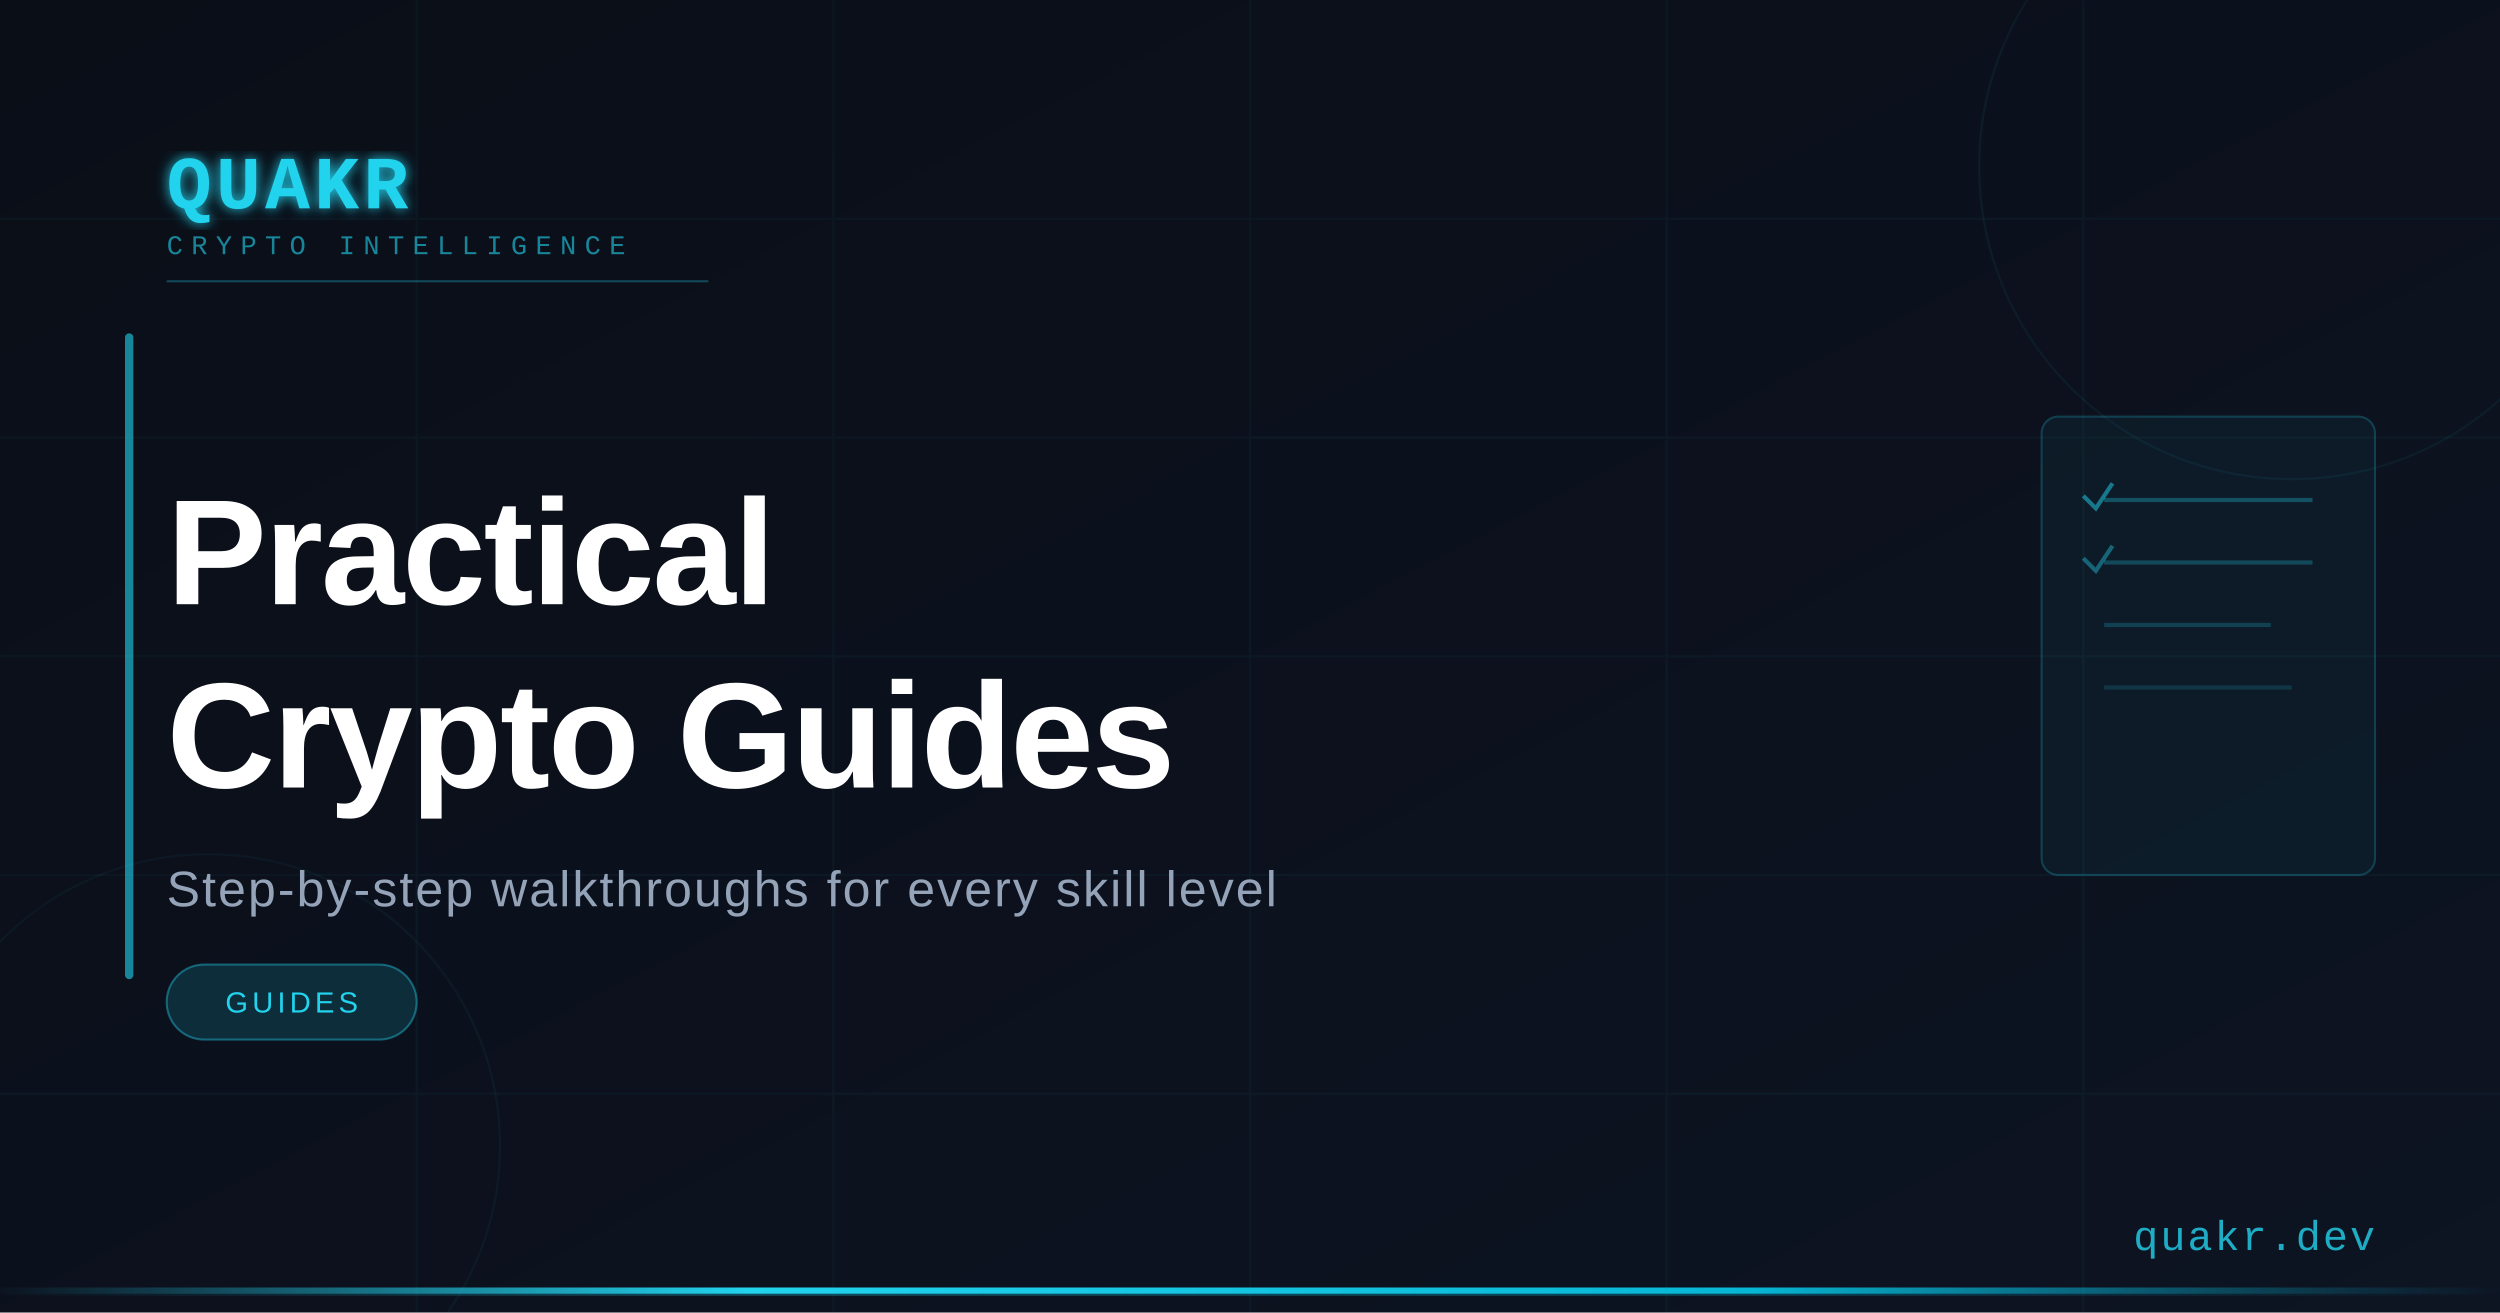
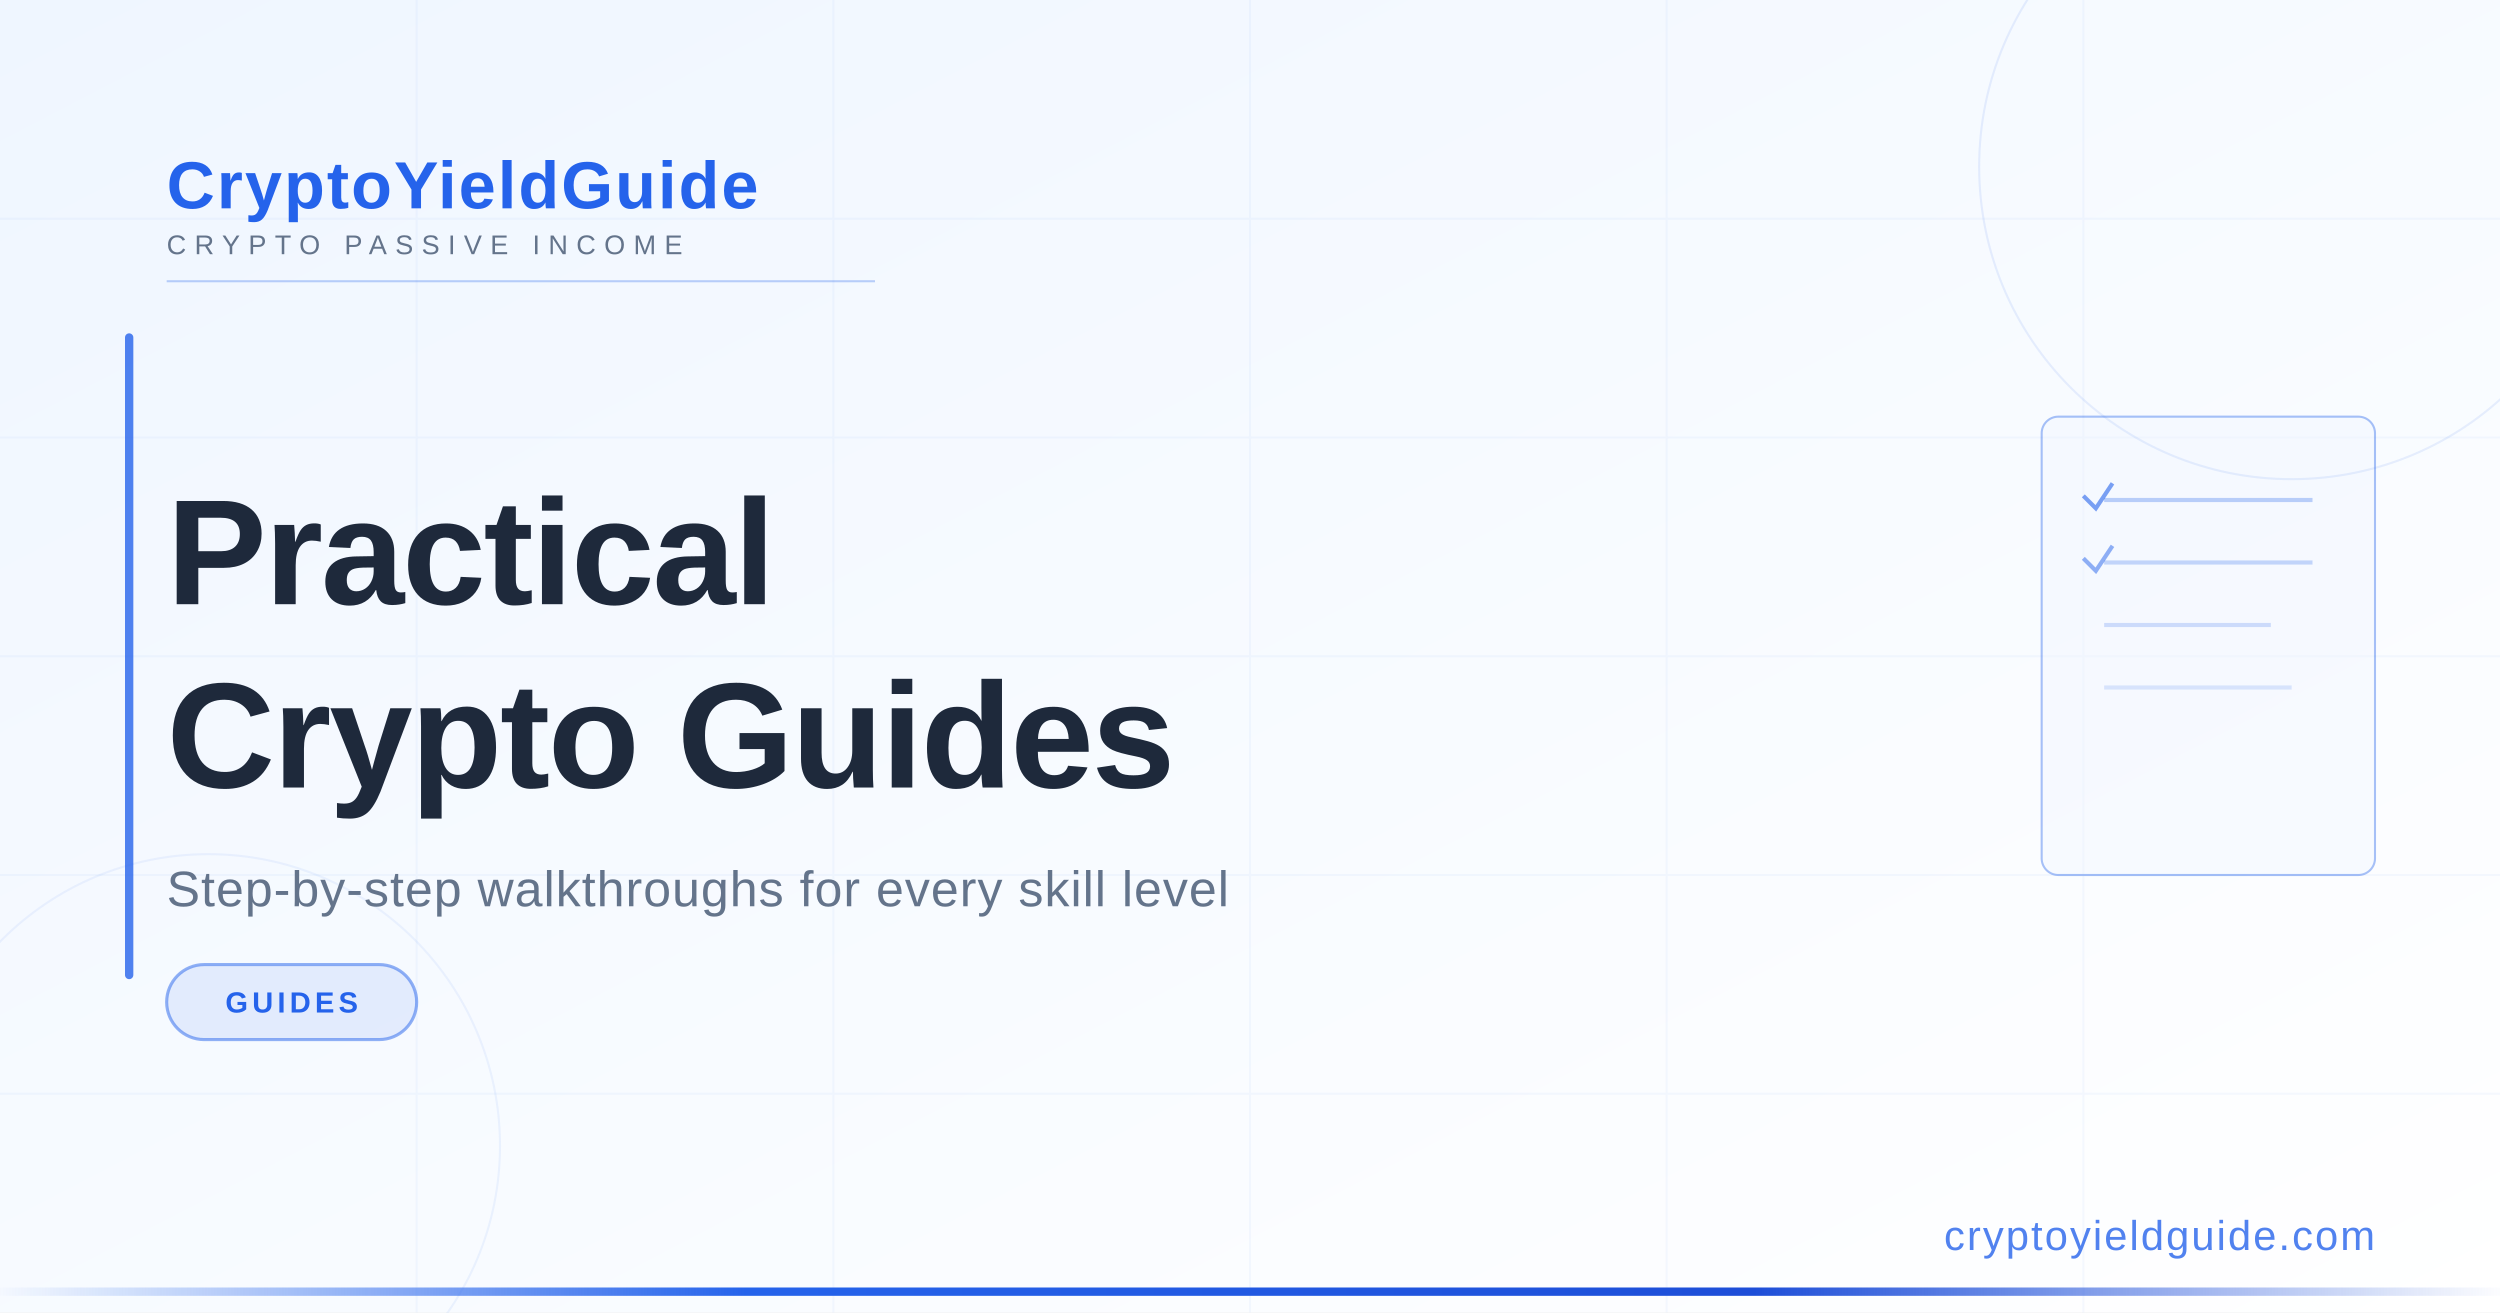
<svg xmlns="http://www.w3.org/2000/svg" width="1200" height="630" viewBox="0 0 1200 630">
  <defs>
    <linearGradient id="bgGrad" x1="0%" y1="0%" x2="100%" y2="100%">
-       <stop offset="0%" style="stop-color:#0a0e17;stop-opacity:1" />
-       <stop offset="100%" style="stop-color:#0d1422;stop-opacity:1" />
+       <stop offset="0%" style="stop-color:#EFF6FF;stop-opacity:1" />
+       <stop offset="100%" style="stop-color:#FFFFFF;stop-opacity:1" />
    </linearGradient>
    <linearGradient id="bottomLine" x1="0%" y1="0%" x2="100%" y2="0%">
-       <stop offset="0%" style="stop-color:#22d3ee;stop-opacity:0" />
-       <stop offset="30%" style="stop-color:#22d3ee;stop-opacity:1" />
-       <stop offset="70%" style="stop-color:#06b6d4;stop-opacity:1" />
-       <stop offset="100%" style="stop-color:#0891b2;stop-opacity:0" />
+       <stop offset="0%" style="stop-color:#2563EB;stop-opacity:0" />
+       <stop offset="30%" style="stop-color:#2563EB;stop-opacity:1" />
+       <stop offset="70%" style="stop-color:#1D4ED8;stop-opacity:1" />
+       <stop offset="100%" style="stop-color:#1D4ED8;stop-opacity:0" />
    </linearGradient>
-     <linearGradient id="accentGrad" x1="0%" y1="0%" x2="100%" y2="100%">
-       <stop offset="0%" style="stop-color:#22d3ee;stop-opacity:0.15" />
-       <stop offset="100%" style="stop-color:#22d3ee;stop-opacity:0" />
-     </linearGradient>
-     <filter id="glow">
-       <feGaussianBlur stdDeviation="3" result="coloredBlur" />
-       <feMerge>
-         <feMergeNode in="coloredBlur" />
-         <feMergeNode in="SourceGraphic" />
-       </feMerge>
-     </filter>
  </defs>
  <rect width="1200" height="630" fill="url(#bgGrad)" />
-   <g opacity="0.04" stroke="#22d3ee" stroke-width="1">
+   <g opacity="0.04" stroke="#2563EB" stroke-width="1">
    <line x1="0" y1="105" x2="1200" y2="105" />
    <line x1="0" y1="210" x2="1200" y2="210" />
    <line x1="0" y1="315" x2="1200" y2="315" />
    <line x1="0" y1="420" x2="1200" y2="420" />
    <line x1="0" y1="525" x2="1200" y2="525" />
    <line x1="200" y1="0" x2="200" y2="630" />
    <line x1="400" y1="0" x2="400" y2="630" />
    <line x1="600" y1="0" x2="600" y2="630" />
    <line x1="800" y1="0" x2="800" y2="630" />
    <line x1="1000" y1="0" x2="1000" y2="630" />
  </g>
-   <rect x="980" y="200" width="160" height="220" rx="8" fill="#22d3ee" opacity="0.05" stroke="#22d3ee" stroke-width="1" opacity2="0.2" />
-   <rect x="980" y="200" width="160" height="220" rx="8" fill="none" stroke="#22d3ee" stroke-width="1" opacity="0.2" />
-   <line x1="1010" y1="240" x2="1110" y2="240" stroke="#22d3ee" stroke-width="2" opacity="0.3" />
-   <line x1="1010" y1="270" x2="1110" y2="270" stroke="#22d3ee" stroke-width="2" opacity="0.25" />
-   <line x1="1010" y1="300" x2="1090" y2="300" stroke="#22d3ee" stroke-width="2" opacity="0.2" />
-   <line x1="1010" y1="330" x2="1100" y2="330" stroke="#22d3ee" stroke-width="2" opacity="0.15" />
-   <polyline points="1000,238 1006,244 1014,232" fill="none" stroke="#22d3ee" stroke-width="2" opacity="0.5" />
-   <polyline points="1000,268 1006,274 1014,262" fill="none" stroke="#22d3ee" stroke-width="2" opacity="0.4" />
-   <circle cx="1100" cy="80" r="150" fill="none" stroke="#22d3ee" stroke-width="1" opacity="0.06" />
-   <circle cx="100" cy="550" r="140" fill="none" stroke="#22d3ee" stroke-width="1" opacity="0.05" />
-   <rect x="60" y="160" width="4" height="310" rx="2" fill="#22d3ee" opacity="0.6" />
-   <text x="80" y="100" font-family="'Courier New', Courier, monospace" font-size="36" font-weight="700" fill="#22d3ee" filter="url(#glow)" letter-spacing="2">QUAKR</text>
-   <text x="80" y="122" font-family="'Courier New', Courier, monospace" font-size="13" fill="#22d3ee" opacity="0.6" letter-spacing="4">CRYPTO INTELLIGENCE</text>
-   <line x1="80" y1="135" x2="340" y2="135" stroke="#22d3ee" stroke-width="1" opacity="0.3" />
-   <text x="80" y="290" font-family="'Arial Black', Arial, sans-serif" font-size="72" font-weight="900" fill="#ffffff" letter-spacing="-1">Practical</text>
-   <text x="80" y="378" font-family="'Arial Black', Arial, sans-serif" font-size="72" font-weight="900" fill="#ffffff" letter-spacing="-1">Crypto Guides</text>
-   <text x="80" y="435" font-family="Arial, sans-serif" font-size="24" fill="#94a3b8" letter-spacing="1">Step-by-step walkthroughs for every skill level</text>
-   <rect x="80" y="463" width="120" height="36" rx="18" fill="#22d3ee" opacity="0.15" />
-   <rect x="80" y="463" width="120" height="36" rx="18" fill="none" stroke="#22d3ee" stroke-width="1" opacity="0.4" />
-   <text x="140" y="486" font-family="Arial, sans-serif" font-size="14" fill="#22d3ee" text-anchor="middle" letter-spacing="2">GUIDES</text>
-   <text x="1140" y="600" font-family="'Courier New', Courier, monospace" font-size="20" fill="#22d3ee" text-anchor="end" opacity="0.8" letter-spacing="1">quakr.dev</text>
-   <rect x="0" y="618" width="1200" height="3" fill="url(#bottomLine)" />
-   <rect x="0" y="621" width="1200" height="1" fill="url(#bottomLine)" opacity="0.3" />
+   <rect x="980" y="200" width="160" height="220" rx="8" fill="#EFF6FF" stroke="#2563EB" stroke-width="1" opacity="0.4" />
+   <line x1="1010" y1="240" x2="1110" y2="240" stroke="#2563EB" stroke-width="2" opacity="0.3" />
+   <line x1="1010" y1="270" x2="1110" y2="270" stroke="#2563EB" stroke-width="2" opacity="0.25" />
+   <line x1="1010" y1="300" x2="1090" y2="300" stroke="#2563EB" stroke-width="2" opacity="0.2" />
+   <line x1="1010" y1="330" x2="1100" y2="330" stroke="#2563EB" stroke-width="2" opacity="0.15" />
+   <polyline points="1000,238 1006,244 1014,232" fill="none" stroke="#2563EB" stroke-width="2" opacity="0.6" />
+   <polyline points="1000,268 1006,274 1014,262" fill="none" stroke="#2563EB" stroke-width="2" opacity="0.5" />
+   <circle cx="1100" cy="80" r="150" fill="none" stroke="#2563EB" stroke-width="1" opacity="0.1" />
+   <circle cx="100" cy="550" r="140" fill="none" stroke="#2563EB" stroke-width="1" opacity="0.07" />
+   <rect x="60" y="160" width="4" height="310" rx="2" fill="#2563EB" opacity="0.8" />
+   <text x="80" y="100" font-family="'Arial Black', Arial, sans-serif" font-size="32" font-weight="900" fill="#2563EB" letter-spacing="1">CryptoYieldGuide</text>
+   <text x="80" y="122" font-family="Arial, sans-serif" font-size="13" fill="#64748B" letter-spacing="4">CRYPTO PASSIVE INCOME</text>
+   <line x1="80" y1="135" x2="420" y2="135" stroke="#2563EB" stroke-width="1" opacity="0.3" />
+   <text x="80" y="290" font-family="'Arial Black', Arial, sans-serif" font-size="72" font-weight="900" fill="#1E293B" letter-spacing="-1">Practical</text>
+   <text x="80" y="378" font-family="'Arial Black', Arial, sans-serif" font-size="72" font-weight="900" fill="#1E293B" letter-spacing="-1">Crypto Guides</text>
+   <text x="80" y="435" font-family="Arial, sans-serif" font-size="24" fill="#64748B" letter-spacing="0.5">Step-by-step walkthroughs for every skill level</text>
+   <rect x="80" y="463" width="120" height="36" rx="18" fill="#2563EB" opacity="0.1" />
+   <rect x="80" y="463" width="120" height="36" rx="18" fill="none" stroke="#2563EB" stroke-width="1.5" opacity="0.5" />
+   <text x="140" y="486" font-family="Arial, sans-serif" font-size="14" fill="#2563EB" text-anchor="middle" letter-spacing="2" font-weight="700">GUIDES</text>
+   <text x="1140" y="600" font-family="Arial, sans-serif" font-size="20" fill="#2563EB" text-anchor="end" opacity="0.8" letter-spacing="1">cryptoyieldguide.com</text>
+   <rect x="0" y="618" width="1200" height="4" fill="url(#bottomLine)" />
</svg>
